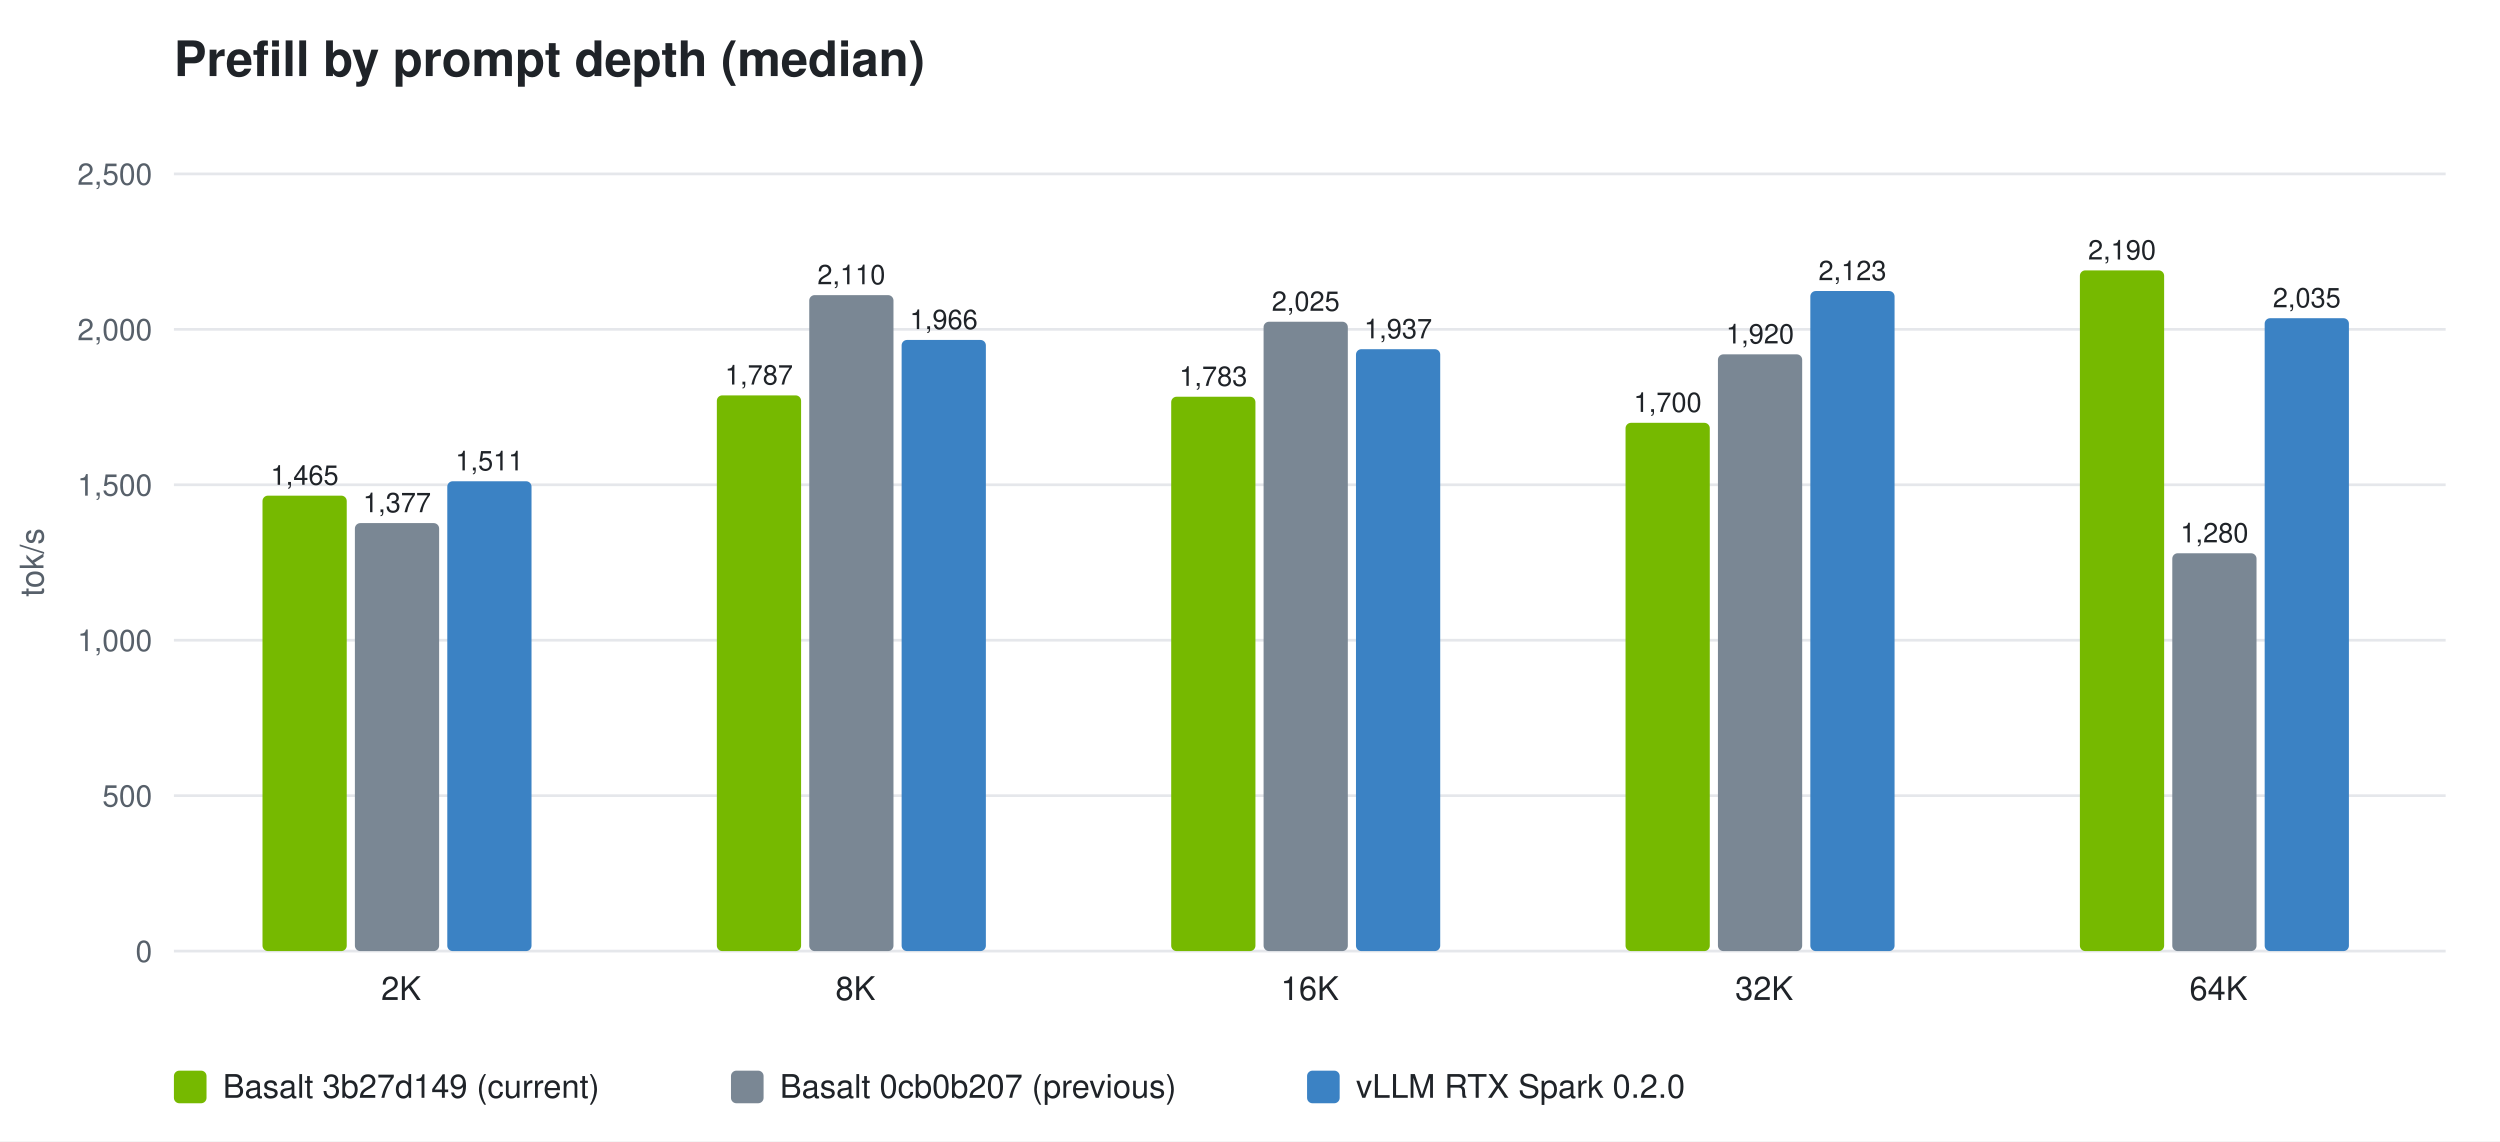
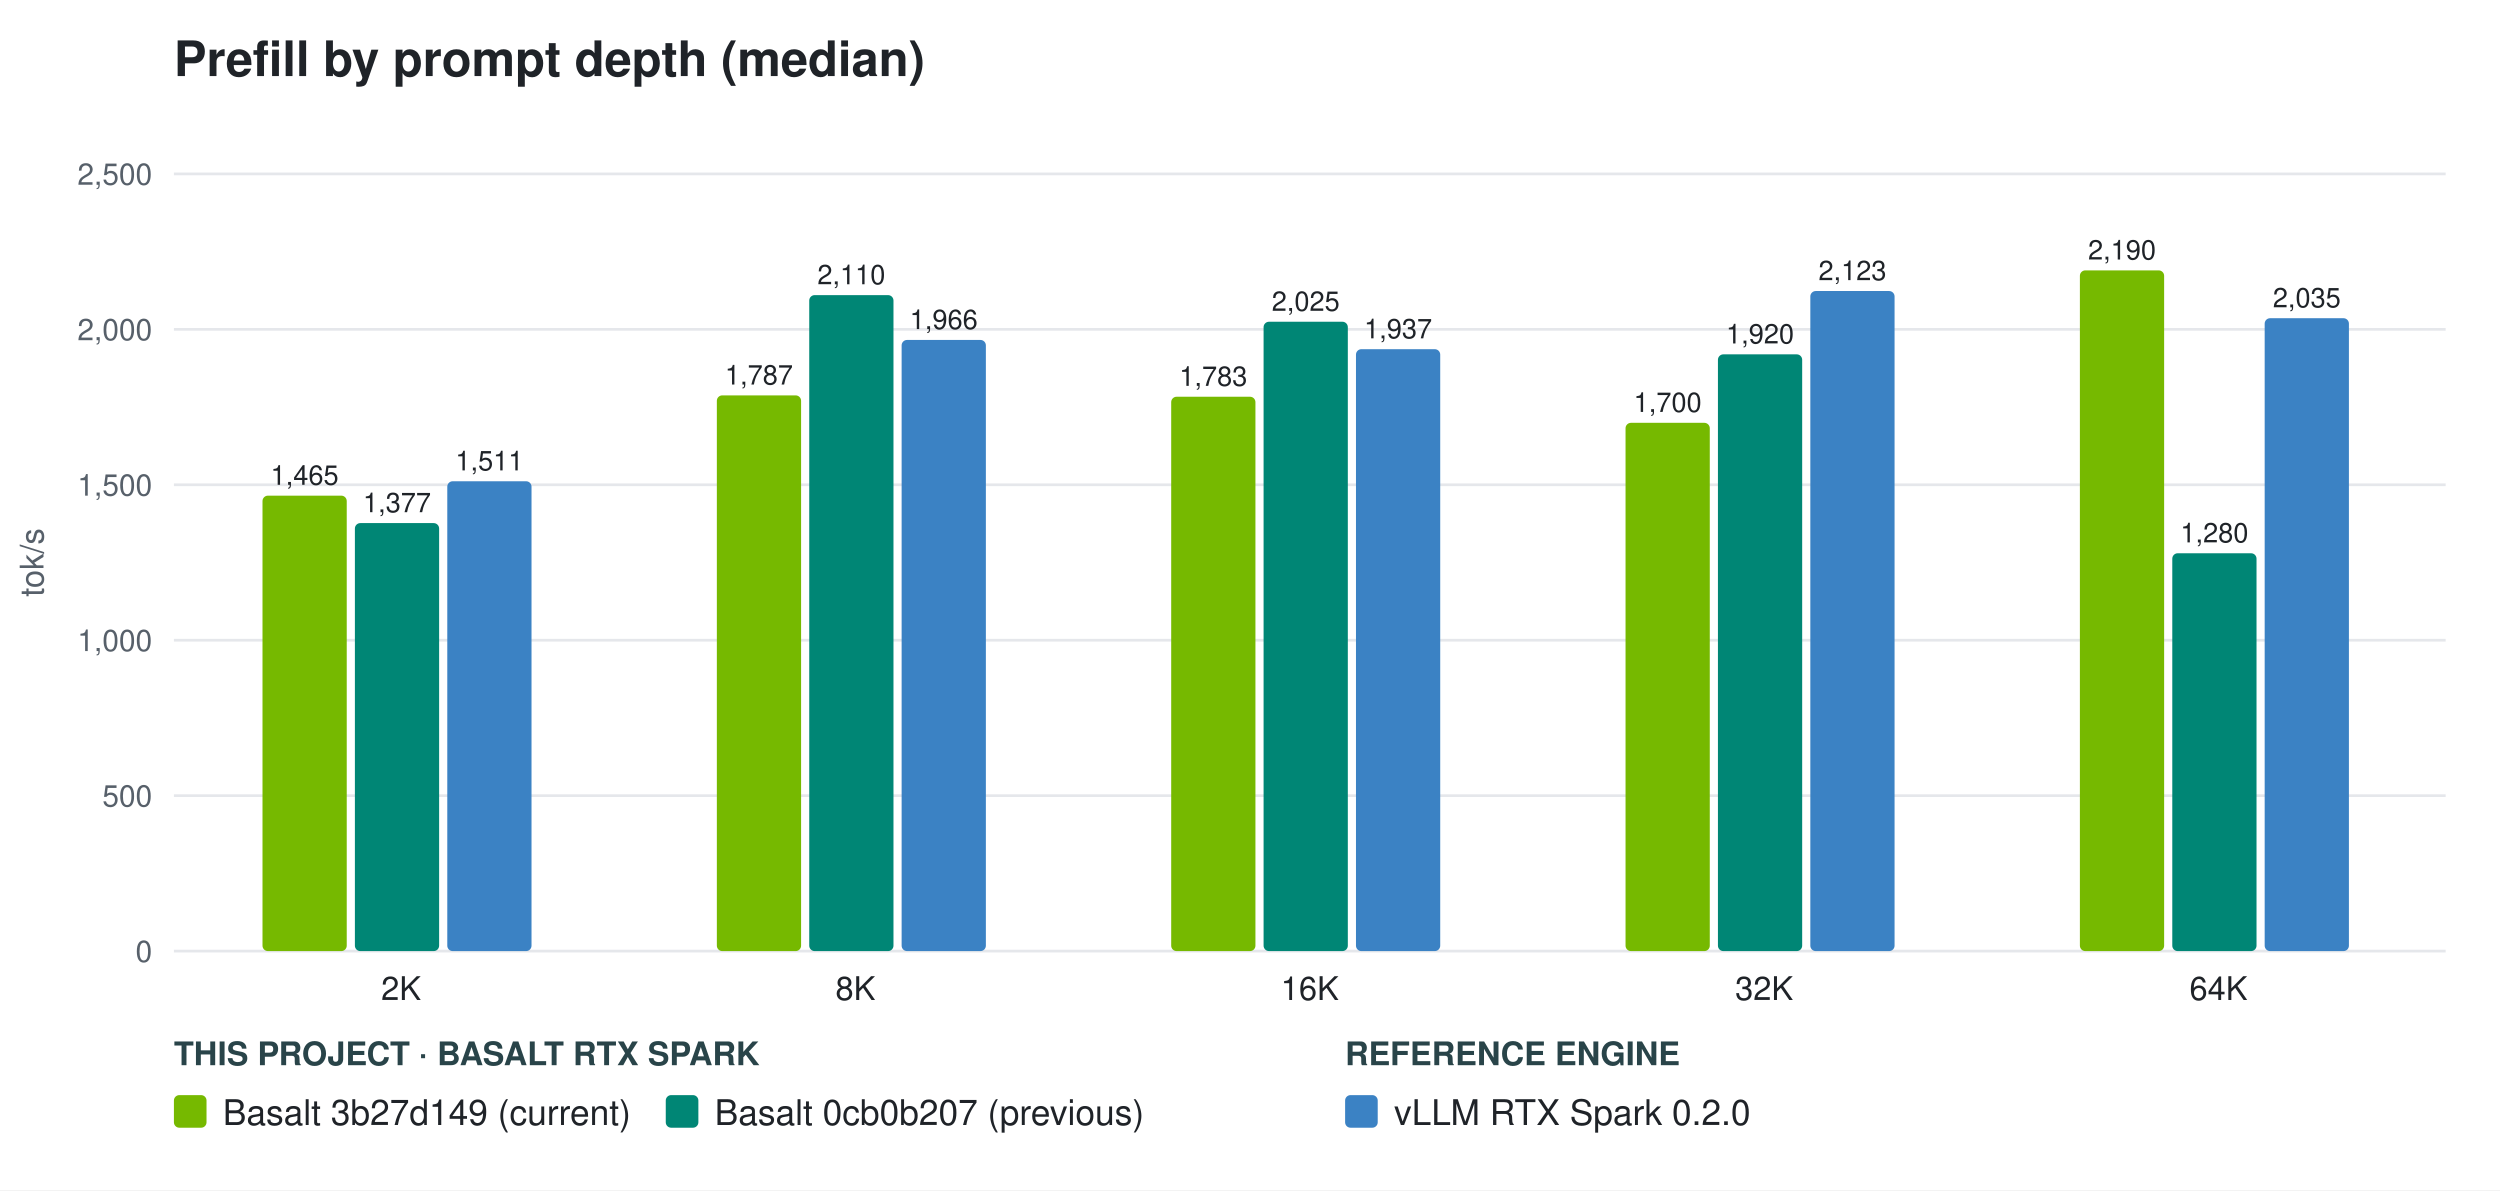
- <svg xmlns="http://www.w3.org/2000/svg" width="920" height="420" viewBox="0 0 920 420" font-family="Segoe UI, Helvetica, Arial, sans-serif">
-   <rect width="920" height="420" fill="#ffffff" />
+ <svg xmlns="http://www.w3.org/2000/svg" width="920" height="438" viewBox="0 0 920 438" font-family="Segoe UI, Helvetica, Arial, sans-serif">
+   <rect width="920" height="438" fill="#ffffff" />
  <text x="64" y="28" font-size="18" font-weight="600" fill="#1f2328">Prefill by prompt depth (median)</text>
  <line x1="64" y1="350.0" x2="900" y2="350.0" stroke="#e5e7eb" />
  <text x="56" y="354.0" font-size="11" text-anchor="end" fill="#57606a">0</text>
  <line x1="64" y1="292.8" x2="900" y2="292.8" stroke="#e5e7eb" />
  <text x="56" y="296.8" font-size="11" text-anchor="end" fill="#57606a">500</text>
  <line x1="64" y1="235.6" x2="900" y2="235.6" stroke="#e5e7eb" />
  <text x="56" y="239.6" font-size="11" text-anchor="end" fill="#57606a">1,000</text>
  <line x1="64" y1="178.4" x2="900" y2="178.4" stroke="#e5e7eb" />
  <text x="56" y="182.4" font-size="11" text-anchor="end" fill="#57606a">1,500</text>
  <line x1="64" y1="121.2" x2="900" y2="121.2" stroke="#e5e7eb" />
  <text x="56" y="125.2" font-size="11" text-anchor="end" fill="#57606a">2,000</text>
  <line x1="64" y1="64.0" x2="900" y2="64.0" stroke="#e5e7eb" />
  <text x="56" y="68.0" font-size="11" text-anchor="end" fill="#57606a">2,500</text>
  <text x="16" y="207" font-size="12" fill="#57606a" transform="rotate(-90 16 207)" text-anchor="middle">tok/s</text>
  <rect x="96.6" y="182.4" width="31.0" height="167.6" rx="2" fill="#76B900" />
  <text x="112.1" y="178.4" font-size="10" text-anchor="middle" fill="#1f2328">1,465</text>
-   <rect x="130.6" y="192.5" width="31.0" height="157.5" rx="2" fill="#7A8794" />
+   <rect x="130.6" y="192.5" width="31.0" height="157.5" rx="2" fill="#008675" />
  <text x="146.1" y="188.5" font-size="10" text-anchor="middle" fill="#1f2328">1,377</text>
  <rect x="164.6" y="177.1" width="31.0" height="172.9" rx="2" fill="#3B82C4" />
  <text x="180.1" y="173.1" font-size="10" text-anchor="middle" fill="#1f2328">1,511</text>
  <text x="147.6" y="368" font-size="12" text-anchor="middle" fill="#1f2328">2K</text>
  <rect x="263.8" y="145.5" width="31.0" height="204.5" rx="2" fill="#76B900" />
  <text x="279.3" y="141.5" font-size="10" text-anchor="middle" fill="#1f2328">1,787</text>
-   <rect x="297.8" y="108.6" width="31.0" height="241.4" rx="2" fill="#7A8794" />
+   <rect x="297.8" y="108.6" width="31.0" height="241.4" rx="2" fill="#008675" />
  <text x="313.3" y="104.6" font-size="10" text-anchor="middle" fill="#1f2328">2,110</text>
  <rect x="331.8" y="125.1" width="31.0" height="224.9" rx="2" fill="#3B82C4" />
  <text x="347.3" y="121.1" font-size="10" text-anchor="middle" fill="#1f2328">1,966</text>
  <text x="314.8" y="368" font-size="12" text-anchor="middle" fill="#1f2328">8K</text>
  <rect x="431.0" y="146.0" width="31.0" height="204.0" rx="2" fill="#76B900" />
  <text x="446.5" y="142.0" font-size="10" text-anchor="middle" fill="#1f2328">1,783</text>
-   <rect x="465.0" y="118.4" width="31.0" height="231.6" rx="2" fill="#7A8794" />
+   <rect x="465.0" y="118.4" width="31.0" height="231.6" rx="2" fill="#008675" />
  <text x="480.5" y="114.4" font-size="10" text-anchor="middle" fill="#1f2328">2,025</text>
  <rect x="499.0" y="128.5" width="31.0" height="221.5" rx="2" fill="#3B82C4" />
  <text x="514.5" y="124.5" font-size="10" text-anchor="middle" fill="#1f2328">1,937</text>
  <text x="482.0" y="368" font-size="12" text-anchor="middle" fill="#1f2328">16K</text>
  <rect x="598.2" y="155.6" width="31.0" height="194.4" rx="2" fill="#76B900" />
  <text x="613.7" y="151.6" font-size="10" text-anchor="middle" fill="#1f2328">1,700</text>
-   <rect x="632.2" y="130.4" width="31.0" height="219.6" rx="2" fill="#7A8794" />
+   <rect x="632.2" y="130.4" width="31.0" height="219.6" rx="2" fill="#008675" />
  <text x="647.7" y="126.4" font-size="10" text-anchor="middle" fill="#1f2328">1,920</text>
  <rect x="666.2" y="107.1" width="31.0" height="242.9" rx="2" fill="#3B82C4" />
  <text x="681.7" y="103.1" font-size="10" text-anchor="middle" fill="#1f2328">2,123</text>
  <text x="649.2" y="368" font-size="12" text-anchor="middle" fill="#1f2328">32K</text>
  <rect x="765.4" y="99.5" width="31.0" height="250.5" rx="2" fill="#76B900" />
  <text x="780.9" y="95.5" font-size="10" text-anchor="middle" fill="#1f2328">2,190</text>
-   <rect x="799.4" y="203.6" width="31.0" height="146.4" rx="2" fill="#7A8794" />
+   <rect x="799.4" y="203.6" width="31.0" height="146.4" rx="2" fill="#008675" />
  <text x="814.9" y="199.6" font-size="10" text-anchor="middle" fill="#1f2328">1,280</text>
  <rect x="833.4" y="117.1" width="31.0" height="232.9" rx="2" fill="#3B82C4" />
  <text x="848.9" y="113.1" font-size="10" text-anchor="middle" fill="#1f2328">2,035</text>
  <text x="816.4" y="368" font-size="12" text-anchor="middle" fill="#1f2328">64K</text>
-   <rect x="64" y="394" width="12" height="12" rx="2" fill="#76B900" />
-   <text x="82" y="404" font-size="12" fill="#1f2328">Basalt 3b27d149 (current)</text>
-   <rect x="269" y="394" width="12" height="12" rx="2" fill="#7A8794" />
-   <text x="287" y="404" font-size="12" fill="#1f2328">Basalt 0cb0b207 (previous)</text>
-   <rect x="481" y="394" width="12" height="12" rx="2" fill="#3B82C4" />
-   <text x="499" y="404" font-size="12" fill="#1f2328">vLLM RTX Spark 0.2.0</text>
+   <text x="64" y="392" font-size="12" font-weight="700" fill="#294449">THIS PROJECT · BASALT RTX SPARK</text>
+   <rect x="64" y="403" width="12" height="12" rx="2" fill="#76B900" />
+   <text x="82" y="414" font-size="13" fill="#1f2328">Basalt 3b27d149 (current)</text>
+   <rect x="245" y="403" width="12" height="12" rx="2" fill="#008675" />
+   <text x="263" y="414" font-size="13" fill="#1f2328">Basalt 0cb0b207 (previous)</text>
+   <text x="495" y="392" font-size="12" font-weight="700" fill="#294449">REFERENCE ENGINE</text>
+   <rect x="495" y="403" width="12" height="12" rx="2" fill="#3B82C4" />
+   <text x="513" y="414" font-size="13" fill="#1f2328">vLLM RTX Spark 0.2.0</text>
</svg>
